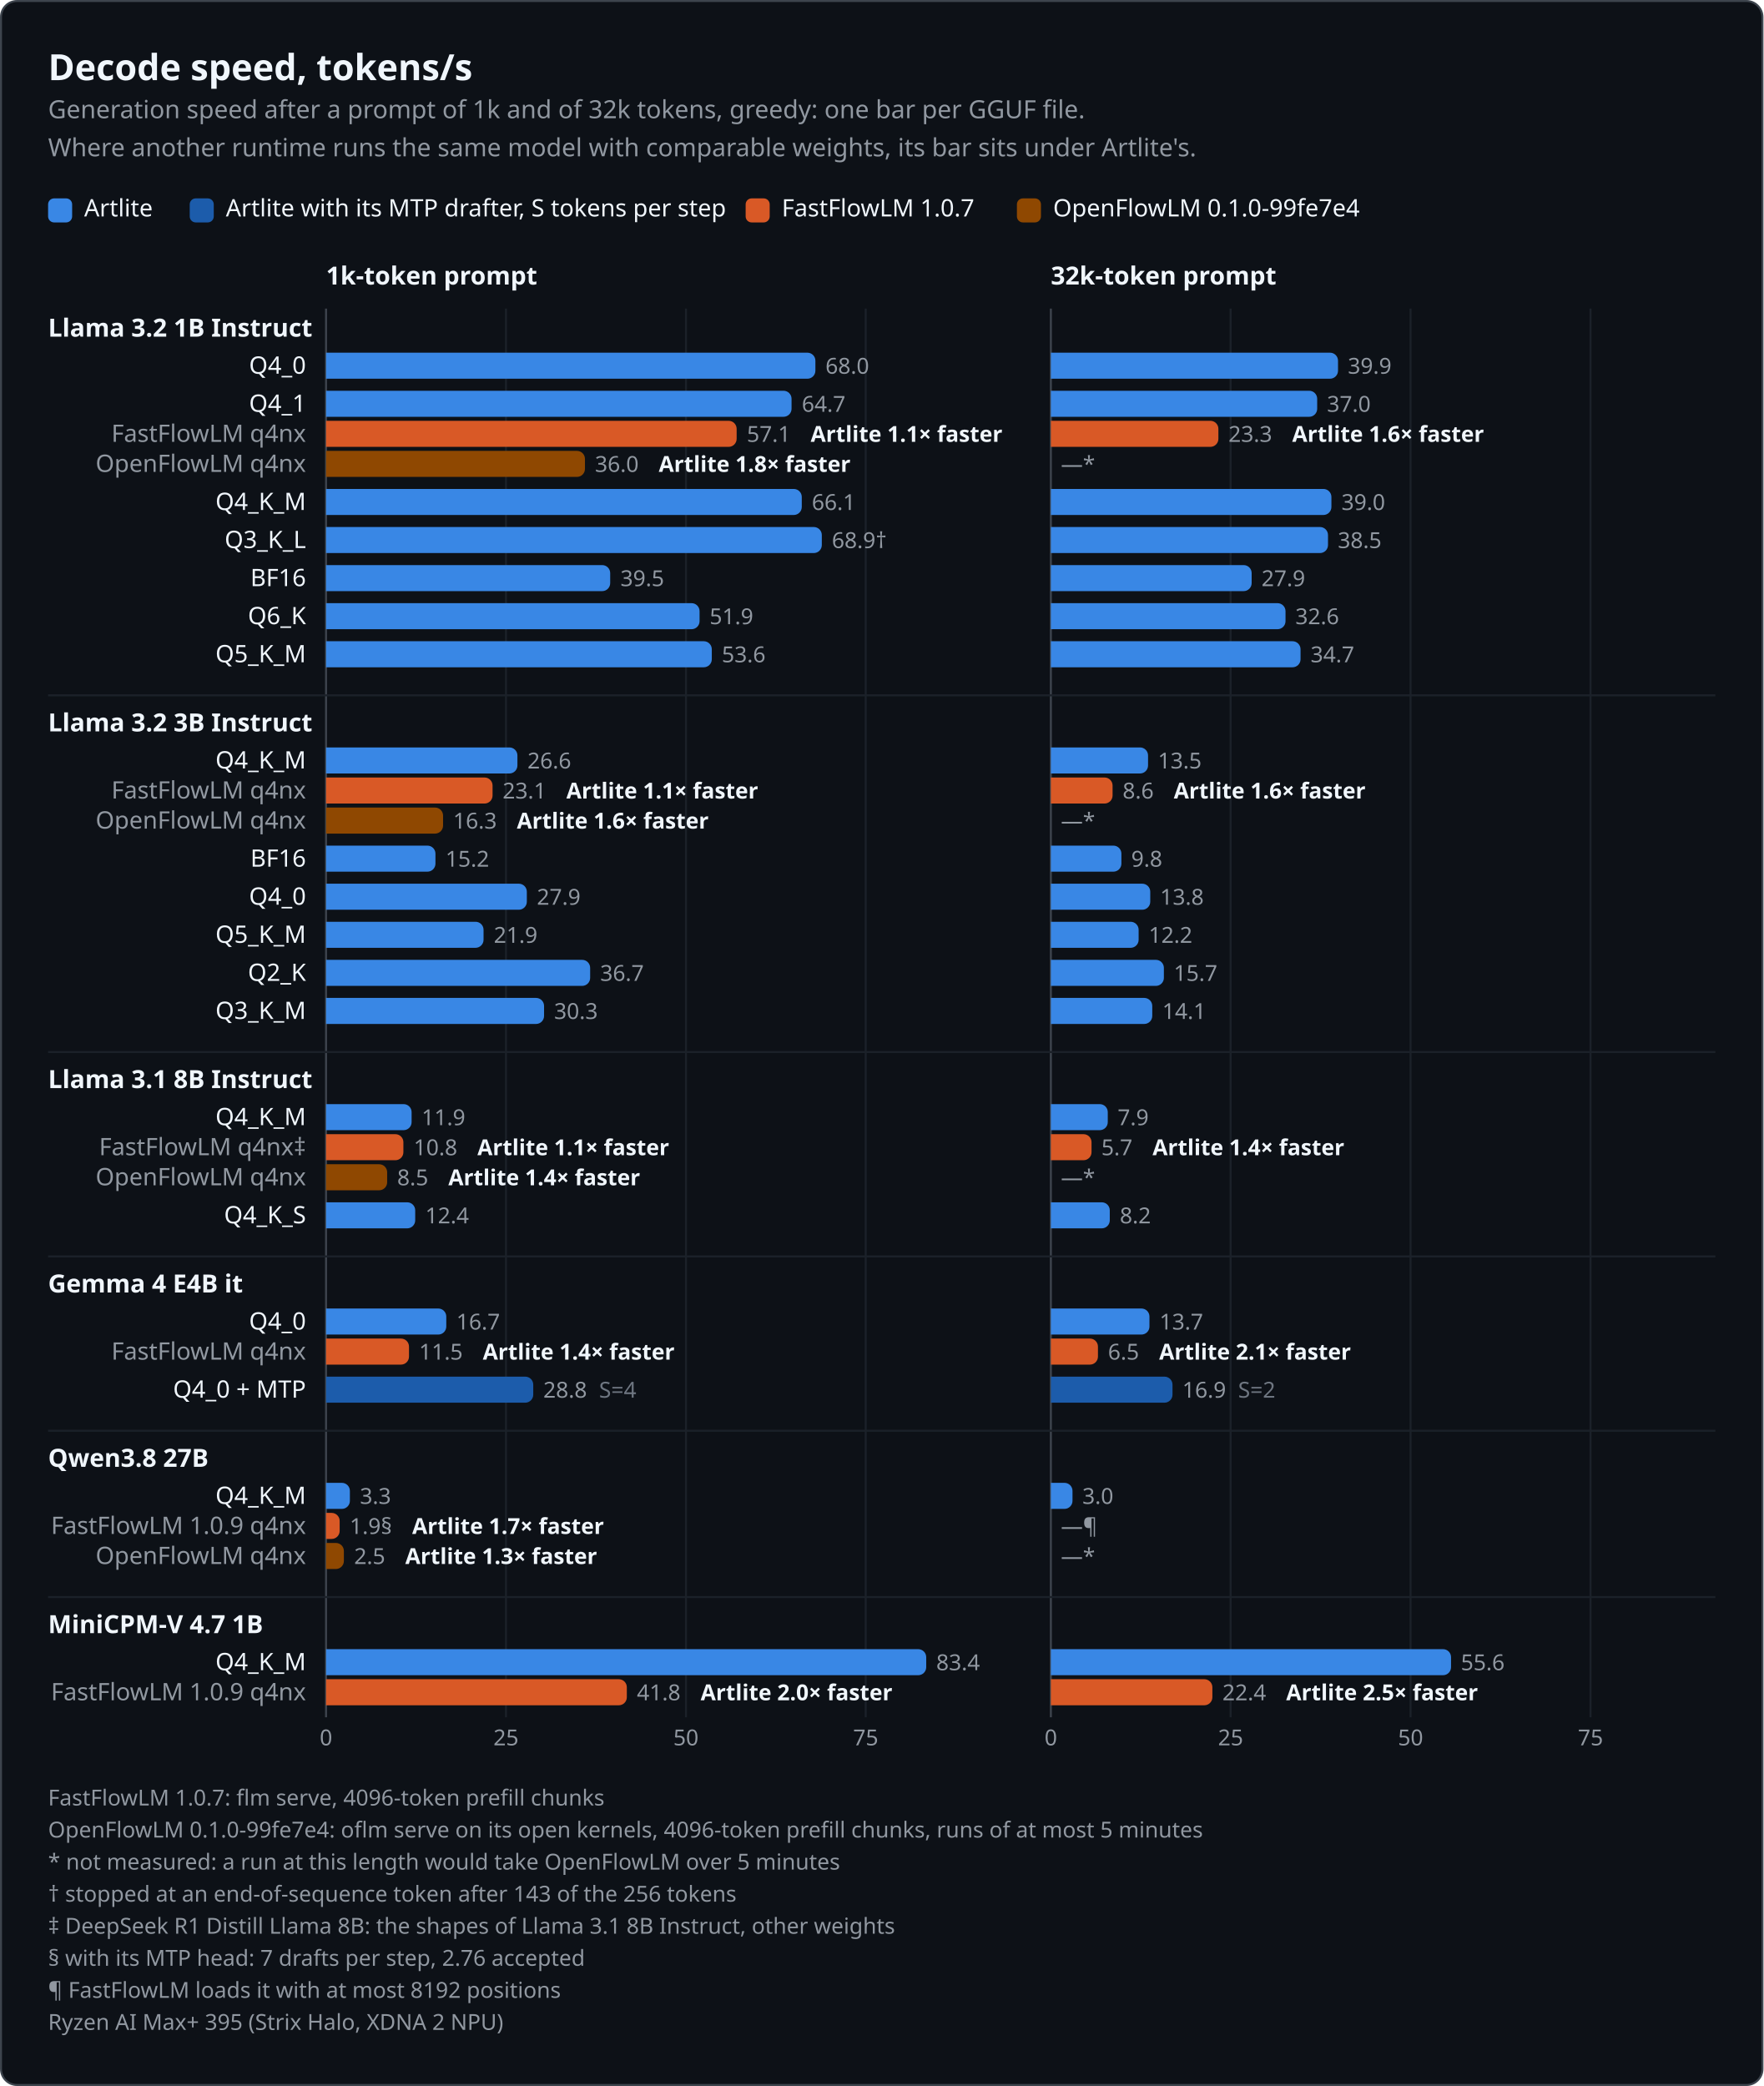
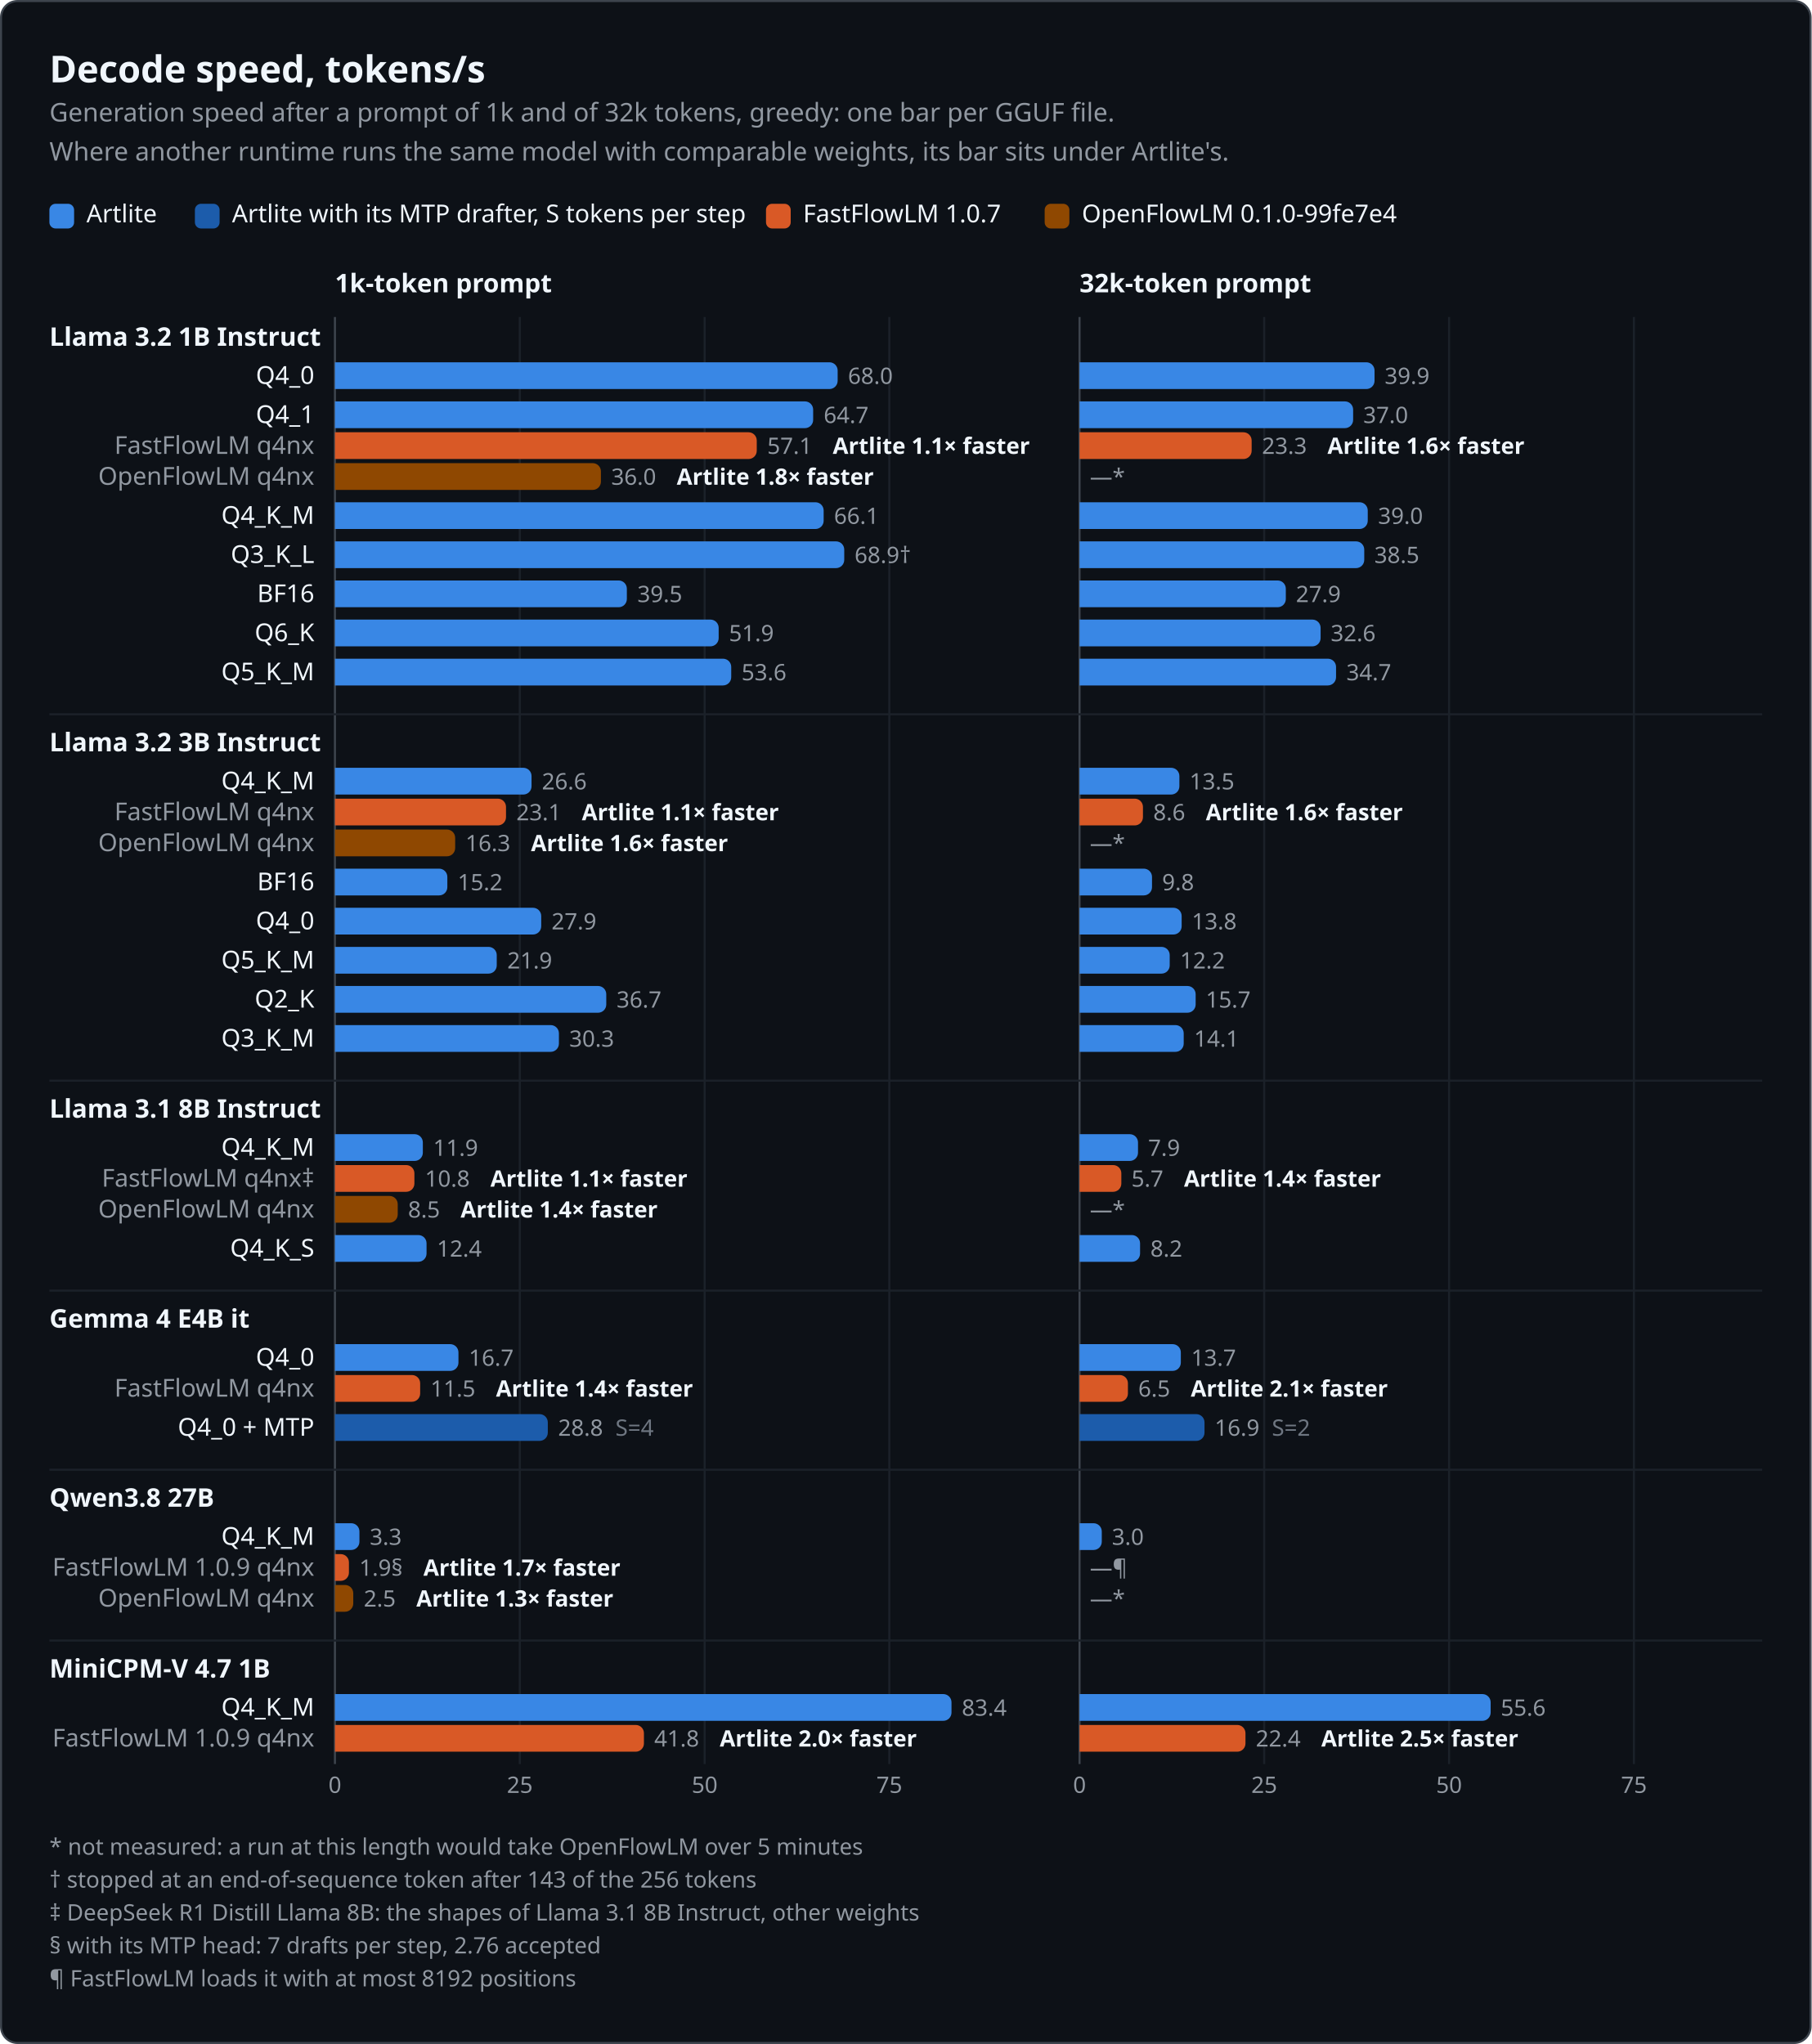
- <svg xmlns="http://www.w3.org/2000/svg" width="880" height="1041" viewBox="0 0 880 1041" role="img" aria-labelledby="t d">
+ <svg xmlns="http://www.w3.org/2000/svg" width="880" height="993" viewBox="0 0 880 993" role="img" aria-labelledby="t d">
  <style>text{font-family:-apple-system, BlinkMacSystemFont, "Segoe UI", "Noto Sans", Helvetica, Arial, sans-serif;font-size:11px;fill:#9198a1;font-variant-numeric:tabular-nums}.title{font-size:18px;font-weight:600;fill:#f0f6fc}.sub{font-size:12.5px}.h{font-size:12.5px;font-weight:600;fill:#f0f6fc}.lbl{font-size:12px;fill:#f0f6fc}.lbl2{font-size:12px}.strong{font-weight:600;fill:#f0f6fc}.muted{fill:#6e7681}.small{font-size:10px}.halo{paint-order:stroke;stroke:#0d1117;stroke-width:3px;stroke-linejoin:round}.grid{stroke:#1b2129}.axis{stroke:#3d444d}.guide{stroke:#2d333b}.bracket{stroke:#9198a1;fill:none}.ft{fill:#1c5cab}.detail{font-size:12px;font-weight:400;fill:#9198a1}.tile{fill:#1b2129;stroke:#9198a1;stroke-width:1}.cut{stroke:#9198a1;stroke-width:.75;fill:none}.f0{fill:#3987e5}.l0{stroke:#3987e5;stroke-width:2;fill:none;stroke-linejoin:round;stroke-linecap:round}.d0{fill:#3987e5;stroke:#0d1117;stroke-width:1.5}.b0{fill:#3987e5;fill-opacity:.16}.f1{fill:#d95926}.l1{stroke:#d95926;stroke-width:2;fill:none;stroke-linejoin:round;stroke-linecap:round}.d1{fill:#d95926;stroke:#0d1117;stroke-width:1.5}.b1{fill:#d95926;fill-opacity:.16}.f2{fill:#199e70}.l2{stroke:#199e70;stroke-width:2;fill:none;stroke-linejoin:round;stroke-linecap:round}.d2{fill:#199e70;stroke:#0d1117;stroke-width:1.5}.b2{fill:#199e70;fill-opacity:.16}.f3{fill:#8f4801}.l3{stroke:#8f4801;stroke-width:2;fill:none;stroke-linejoin:round;stroke-linecap:round}.d3{fill:#8f4801;stroke:#0d1117;stroke-width:1.5}.b3{fill:#8f4801;fill-opacity:.16}</style>
-   <rect x="0.5" y="0.5" width="879" height="1040" rx="8" fill="#0d1117" stroke="#3d444d" />
+   <rect x="0.5" y="0.5" width="879" height="992" rx="8" fill="#0d1117" stroke="#3d444d" />
  <text x="24.0" y="40.0" class="title">Decode speed, tokens/s</text>
  <text x="24.0" y="59.0" class="sub">Generation speed after a prompt of 1k and of 32k tokens, greedy: one bar per GGUF file.</text>
  <text x="24.0" y="78.0" class="sub">Where another runtime runs the same model with comparable weights, its bar sits under Artlite's.</text>
  <rect x="24" y="99" width="12" height="12" rx="3" class="f0" />
  <text x="42.0" y="108.0" class="lbl">Artlite</text>
  <rect x="94.672" y="99" width="12" height="12" rx="3" class="ft" />
  <text x="112.7" y="108.0" class="lbl">Artlite with its MTP drafter, S tokens per step</text>
  <rect x="372.092" y="99" width="12" height="12" rx="3" class="f1" />
  <text x="390.1" y="108.0" class="lbl">FastFlowLM 1.0.7</text>
  <rect x="507.456" y="99" width="12" height="12" rx="3" class="f3" />
  <text x="525.5" y="108.0" class="lbl">OpenFlowLM 0.1.0-99fe7e4</text>
  <text x="162.7" y="142.0" class="h">1k-token prompt</text>
  <text x="524.4" y="142.0" class="h">32k-token prompt</text>
  <line x1="162.7" y1="154.0" x2="162.7" y2="857.0" class="axis" />
  <text x="162.7" y="871.0" text-anchor="middle">0</text>
  <line x1="252.5" y1="154.0" x2="252.5" y2="857.0" class="grid" />
  <text x="252.5" y="871.0" text-anchor="middle">25</text>
  <line x1="342.3" y1="154.0" x2="342.3" y2="857.0" class="grid" />
  <text x="342.3" y="871.0" text-anchor="middle">50</text>
  <line x1="432.0" y1="154.0" x2="432.0" y2="857.0" class="grid" />
  <text x="432.0" y="871.0" text-anchor="middle">75</text>
  <line x1="524.4" y1="154.0" x2="524.4" y2="857.0" class="axis" />
  <text x="524.4" y="871.0" text-anchor="middle">0</text>
  <line x1="614.1" y1="154.0" x2="614.1" y2="857.0" class="grid" />
  <text x="614.1" y="871.0" text-anchor="middle">25</text>
  <line x1="703.9" y1="154.0" x2="703.9" y2="857.0" class="grid" />
  <text x="703.9" y="871.0" text-anchor="middle">50</text>
  <line x1="793.7" y1="154.0" x2="793.7" y2="857.0" class="grid" />
  <text x="793.7" y="871.0" text-anchor="middle">75</text>
  <text x="24" y="168.0" class="h">Llama 3.2 1B Instruct</text>
  <text x="152.7" y="186.5" text-anchor="end" class="lbl">Q4_0</text>
  <path d="M162.7,176.0h240.2a4.0,4.0 0 0 1 4.0,4.0v5.0a4.0,4.0 0 0 1 -4.0,4.0h-240.2z" class="f0" />
  <text x="411.9" y="186.5">68.0</text>
  <path d="M524.4,176.0h139.3a4.0,4.0 0 0 1 4.0,4.0v5.0a4.0,4.0 0 0 1 -4.0,4.0h-139.3z" class="f0" />
  <text x="672.6" y="186.5">39.9</text>
  <text x="152.7" y="205.5" text-anchor="end" class="lbl">Q4_1</text>
  <path d="M162.7,195.0h228.3a4.0,4.0 0 0 1 4.0,4.0v5.0a4.0,4.0 0 0 1 -4.0,4.0h-228.3z" class="f0" />
  <text x="400.1" y="205.5">64.7</text>
  <path d="M524.4,195.0h128.9a4.0,4.0 0 0 1 4.0,4.0v5.0a4.0,4.0 0 0 1 -4.0,4.0h-128.9z" class="f0" />
  <text x="662.2" y="205.5">37.0</text>
  <text x="152.7" y="220.5" text-anchor="end" class="lbl2">FastFlowLM q4nx</text>
  <path d="M162.7,210.0h200.9a4.0,4.0 0 0 1 4.0,4.0v5.0a4.0,4.0 0 0 1 -4.0,4.0h-200.9z" class="f1" />
  <text x="372.7" y="220.5">57.1<tspan dx="10" class="strong">Artlite 1.1× faster</tspan>
  </text>
  <path d="M524.4,210.0h79.6a4.0,4.0 0 0 1 4.0,4.0v5.0a4.0,4.0 0 0 1 -4.0,4.0h-79.6z" class="f1" />
  <text x="613.0" y="220.5">23.3<tspan dx="10" class="strong">Artlite 1.6× faster</tspan>
  </text>
  <text x="152.7" y="235.5" text-anchor="end" class="lbl2">OpenFlowLM q4nx</text>
  <path d="M162.7,225.0h125.2a4.0,4.0 0 0 1 4.0,4.0v5.0a4.0,4.0 0 0 1 -4.0,4.0h-125.2z" class="f3" />
  <text x="296.9" y="235.5">36.0<tspan dx="10" class="strong">Artlite 1.8× faster</tspan>
  </text>
  <text x="529.4" y="235.5">—*</text>
  <text x="152.7" y="254.5" text-anchor="end" class="lbl">Q4_K_M</text>
  <path d="M162.7,244.0h233.4a4.0,4.0 0 0 1 4.0,4.0v5.0a4.0,4.0 0 0 1 -4.0,4.0h-233.4z" class="f0" />
  <text x="405.1" y="254.5">66.1</text>
  <path d="M524.4,244.0h136.0a4.0,4.0 0 0 1 4.0,4.0v5.0a4.0,4.0 0 0 1 -4.0,4.0h-136.0z" class="f0" />
  <text x="669.4" y="254.5">39.0</text>
  <text x="152.7" y="273.5" text-anchor="end" class="lbl">Q3_K_L</text>
  <path d="M162.7,263.0h243.4a4.0,4.0 0 0 1 4.0,4.0v5.0a4.0,4.0 0 0 1 -4.0,4.0h-243.4z" class="f0" />
  <text x="415.1" y="273.5">68.9†</text>
  <path d="M524.4,263.0h134.3a4.0,4.0 0 0 1 4.0,4.0v5.0a4.0,4.0 0 0 1 -4.0,4.0h-134.3z" class="f0" />
  <text x="667.6" y="273.5">38.5</text>
  <text x="152.7" y="292.5" text-anchor="end" class="lbl">BF16</text>
  <path d="M162.7,282.0h137.8a4.0,4.0 0 0 1 4.0,4.0v5.0a4.0,4.0 0 0 1 -4.0,4.0h-137.8z" class="f0" />
  <text x="309.6" y="292.5">39.5</text>
  <path d="M524.4,282.0h96.2a4.0,4.0 0 0 1 4.0,4.0v5.0a4.0,4.0 0 0 1 -4.0,4.0h-96.2z" class="f0" />
  <text x="629.5" y="292.5">27.9</text>
  <text x="152.7" y="311.5" text-anchor="end" class="lbl">Q6_K</text>
  <path d="M162.7,301.0h182.4a4.0,4.0 0 0 1 4.0,4.0v5.0a4.0,4.0 0 0 1 -4.0,4.0h-182.4z" class="f0" />
  <text x="354.1" y="311.5">51.9</text>
  <path d="M524.4,301.0h113.1a4.0,4.0 0 0 1 4.0,4.0v5.0a4.0,4.0 0 0 1 -4.0,4.0h-113.1z" class="f0" />
  <text x="646.4" y="311.5">32.6</text>
  <text x="152.7" y="330.5" text-anchor="end" class="lbl">Q5_K_M</text>
  <path d="M162.7,320.0h188.5a4.0,4.0 0 0 1 4.0,4.0v5.0a4.0,4.0 0 0 1 -4.0,4.0h-188.5z" class="f0" />
  <text x="360.2" y="330.5">53.6</text>
  <path d="M524.4,320.0h120.6a4.0,4.0 0 0 1 4.0,4.0v5.0a4.0,4.0 0 0 1 -4.0,4.0h-120.6z" class="f0" />
  <text x="654.0" y="330.5">34.7</text>
  <line x1="24" y1="347.0" x2="856" y2="347.0" class="grid" />
  <text x="24" y="365.0" class="h">Llama 3.2 3B Instruct</text>
  <text x="152.7" y="383.5" text-anchor="end" class="lbl">Q4_K_M</text>
  <path d="M162.7,373.0h91.5a4.0,4.0 0 0 1 4.0,4.0v5.0a4.0,4.0 0 0 1 -4.0,4.0h-91.5z" class="f0" />
  <text x="263.2" y="383.5">26.6</text>
  <path d="M524.4,373.0h44.5a4.0,4.0 0 0 1 4.0,4.0v5.0a4.0,4.0 0 0 1 -4.0,4.0h-44.5z" class="f0" />
  <text x="577.8" y="383.5">13.5</text>
  <text x="152.7" y="398.5" text-anchor="end" class="lbl2">FastFlowLM q4nx</text>
  <path d="M162.7,388.0h79.1a4.0,4.0 0 0 1 4.0,4.0v5.0a4.0,4.0 0 0 1 -4.0,4.0h-79.1z" class="f1" />
  <text x="250.8" y="398.5">23.1<tspan dx="10" class="strong">Artlite 1.1× faster</tspan>
  </text>
  <path d="M524.4,388.0h26.8a4.0,4.0 0 0 1 4.0,4.0v5.0a4.0,4.0 0 0 1 -4.0,4.0h-26.8z" class="f1" />
  <text x="560.2" y="398.5">8.6<tspan dx="10" class="strong">Artlite 1.6× faster</tspan>
  </text>
  <text x="152.7" y="413.5" text-anchor="end" class="lbl2">OpenFlowLM q4nx</text>
  <path d="M162.7,403.0h54.4a4.0,4.0 0 0 1 4.0,4.0v5.0a4.0,4.0 0 0 1 -4.0,4.0h-54.4z" class="f3" />
  <text x="226.1" y="413.5">16.3<tspan dx="10" class="strong">Artlite 1.6× faster</tspan>
  </text>
  <text x="529.4" y="413.5">—*</text>
  <text x="152.7" y="432.5" text-anchor="end" class="lbl">BF16</text>
  <path d="M162.7,422.0h50.6a4.0,4.0 0 0 1 4.0,4.0v5.0a4.0,4.0 0 0 1 -4.0,4.0h-50.6z" class="f0" />
  <text x="222.3" y="432.5">15.2</text>
  <path d="M524.4,422.0h31.2a4.0,4.0 0 0 1 4.0,4.0v5.0a4.0,4.0 0 0 1 -4.0,4.0h-31.2z" class="f0" />
  <text x="564.5" y="432.5">9.8</text>
  <text x="152.7" y="451.5" text-anchor="end" class="lbl">Q4_0</text>
  <path d="M162.7,441.0h96.2a4.0,4.0 0 0 1 4.0,4.0v5.0a4.0,4.0 0 0 1 -4.0,4.0h-96.2z" class="f0" />
  <text x="267.9" y="451.5">27.9</text>
  <path d="M524.4,441.0h45.6a4.0,4.0 0 0 1 4.0,4.0v5.0a4.0,4.0 0 0 1 -4.0,4.0h-45.6z" class="f0" />
  <text x="578.9" y="451.5">13.8</text>
  <text x="152.7" y="470.5" text-anchor="end" class="lbl">Q5_K_M</text>
  <path d="M162.7,460.0h74.6a4.0,4.0 0 0 1 4.0,4.0v5.0a4.0,4.0 0 0 1 -4.0,4.0h-74.6z" class="f0" />
  <text x="246.4" y="470.5">21.9</text>
  <path d="M524.4,460.0h39.8a4.0,4.0 0 0 1 4.0,4.0v5.0a4.0,4.0 0 0 1 -4.0,4.0h-39.8z" class="f0" />
  <text x="573.2" y="470.5">12.2</text>
  <text x="152.7" y="489.5" text-anchor="end" class="lbl">Q2_K</text>
  <path d="M162.7,479.0h127.8a4.0,4.0 0 0 1 4.0,4.0v5.0a4.0,4.0 0 0 1 -4.0,4.0h-127.8z" class="f0" />
  <text x="299.5" y="489.5">36.7</text>
  <path d="M524.4,479.0h52.4a4.0,4.0 0 0 1 4.0,4.0v5.0a4.0,4.0 0 0 1 -4.0,4.0h-52.4z" class="f0" />
  <text x="585.7" y="489.5">15.7</text>
  <text x="152.7" y="508.5" text-anchor="end" class="lbl">Q3_K_M</text>
  <path d="M162.7,498.0h104.8a4.0,4.0 0 0 1 4.0,4.0v5.0a4.0,4.0 0 0 1 -4.0,4.0h-104.8z" class="f0" />
  <text x="276.5" y="508.5">30.3</text>
  <path d="M524.4,498.0h46.6a4.0,4.0 0 0 1 4.0,4.0v5.0a4.0,4.0 0 0 1 -4.0,4.0h-46.6z" class="f0" />
  <text x="580.0" y="508.5">14.1</text>
  <line x1="24" y1="525.0" x2="856" y2="525.0" class="grid" />
  <text x="24" y="543.0" class="h">Llama 3.1 8B Instruct</text>
  <text x="152.7" y="561.5" text-anchor="end" class="lbl">Q4_K_M</text>
  <path d="M162.7,551.0h38.7a4.0,4.0 0 0 1 4.0,4.0v5.0a4.0,4.0 0 0 1 -4.0,4.0h-38.7z" class="f0" />
  <text x="210.4" y="561.5">11.9</text>
  <path d="M524.4,551.0h24.4a4.0,4.0 0 0 1 4.0,4.0v5.0a4.0,4.0 0 0 1 -4.0,4.0h-24.4z" class="f0" />
  <text x="557.7" y="561.5">7.9</text>
  <text x="152.7" y="576.5" text-anchor="end" class="lbl2">FastFlowLM q4nx‡</text>
  <path d="M162.7,566.0h34.6a4.0,4.0 0 0 1 4.0,4.0v5.0a4.0,4.0 0 0 1 -4.0,4.0h-34.6z" class="f1" />
  <text x="206.4" y="576.5">10.8<tspan dx="10" class="strong">Artlite 1.1× faster</tspan>
  </text>
  <path d="M524.4,566.0h16.3a4.0,4.0 0 0 1 4.0,4.0v5.0a4.0,4.0 0 0 1 -4.0,4.0h-16.3z" class="f1" />
  <text x="549.6" y="576.5">5.7<tspan dx="10" class="strong">Artlite 1.4× faster</tspan>
  </text>
  <text x="152.7" y="591.5" text-anchor="end" class="lbl2">OpenFlowLM q4nx</text>
  <path d="M162.7,581.0h26.5a4.0,4.0 0 0 1 4.0,4.0v5.0a4.0,4.0 0 0 1 -4.0,4.0h-26.5z" class="f3" />
  <text x="198.2" y="591.5">8.5<tspan dx="10" class="strong">Artlite 1.4× faster</tspan>
  </text>
  <text x="529.4" y="591.5">—*</text>
  <text x="152.7" y="610.5" text-anchor="end" class="lbl">Q4_K_S</text>
  <path d="M162.7,600.0h40.5a4.0,4.0 0 0 1 4.0,4.0v5.0a4.0,4.0 0 0 1 -4.0,4.0h-40.5z" class="f0" />
  <text x="212.2" y="610.5">12.4</text>
  <path d="M524.4,600.0h25.4a4.0,4.0 0 0 1 4.0,4.0v5.0a4.0,4.0 0 0 1 -4.0,4.0h-25.4z" class="f0" />
  <text x="558.8" y="610.5">8.2</text>
  <line x1="24" y1="627.0" x2="856" y2="627.0" class="grid" />
  <text x="24" y="645.0" class="h">Gemma 4 E4B it</text>
  <text x="152.7" y="663.5" text-anchor="end" class="lbl">Q4_0</text>
  <path d="M162.7,653.0h56.0a4.0,4.0 0 0 1 4.0,4.0v5.0a4.0,4.0 0 0 1 -4.0,4.0h-56.0z" class="f0" />
  <text x="227.7" y="663.5">16.7</text>
  <path d="M524.4,653.0h45.2a4.0,4.0 0 0 1 4.0,4.0v5.0a4.0,4.0 0 0 1 -4.0,4.0h-45.2z" class="f0" />
  <text x="578.6" y="663.5">13.7</text>
  <text x="152.7" y="678.5" text-anchor="end" class="lbl2">FastFlowLM q4nx</text>
  <path d="M162.7,668.0h37.4a4.0,4.0 0 0 1 4.0,4.0v5.0a4.0,4.0 0 0 1 -4.0,4.0h-37.4z" class="f1" />
  <text x="209.1" y="678.5">11.5<tspan dx="10" class="strong">Artlite 1.4× faster</tspan>
  </text>
  <path d="M524.4,668.0h19.5a4.0,4.0 0 0 1 4.0,4.0v5.0a4.0,4.0 0 0 1 -4.0,4.0h-19.5z" class="f1" />
  <text x="552.9" y="678.5">6.5<tspan dx="10" class="strong">Artlite 2.1× faster</tspan>
  </text>
  <text x="152.7" y="697.5" text-anchor="end" class="lbl">Q4_0 + MTP</text>
  <path d="M162.7,687.0h99.4a4.0,4.0 0 0 1 4.0,4.0v5.0a4.0,4.0 0 0 1 -4.0,4.0h-99.4z" class="ft" />
  <text x="271.1" y="697.5">28.8<tspan dx="6" class="muted">S=4</tspan>
  </text>
  <path d="M524.4,687.0h56.7a4.0,4.0 0 0 1 4.0,4.0v5.0a4.0,4.0 0 0 1 -4.0,4.0h-56.7z" class="ft" />
  <text x="590.0" y="697.5">16.9<tspan dx="6" class="muted">S=2</tspan>
  </text>
  <line x1="24" y1="714.0" x2="856" y2="714.0" class="grid" />
  <text x="24" y="732.0" class="h">Qwen3.8 27B</text>
  <text x="152.7" y="750.5" text-anchor="end" class="lbl">Q4_K_M</text>
  <path d="M162.7,740.0h7.9a4.0,4.0 0 0 1 4.0,4.0v5.0a4.0,4.0 0 0 1 -4.0,4.0h-7.9z" class="f0" />
  <text x="179.6" y="750.5">3.3</text>
  <path d="M524.4,740.0h6.8a4.0,4.0 0 0 1 4.0,4.0v5.0a4.0,4.0 0 0 1 -4.0,4.0h-6.8z" class="f0" />
  <text x="540.1" y="750.5">3.0</text>
  <text x="152.7" y="765.5" text-anchor="end" class="lbl2">FastFlowLM 1.0.9 q4nx</text>
  <path d="M162.7,755.0h2.8a4.0,4.0 0 0 1 4.0,4.0v5.0a4.0,4.0 0 0 1 -4.0,4.0h-2.8z" class="f1" />
  <text x="174.5" y="765.5">1.9§<tspan dx="10" class="strong">Artlite 1.7× faster</tspan>
  </text>
  <text x="529.4" y="765.5">—¶</text>
  <text x="152.7" y="780.5" text-anchor="end" class="lbl2">OpenFlowLM q4nx</text>
  <path d="M162.7,770.0h4.9a4.0,4.0 0 0 1 4.0,4.0v5.0a4.0,4.0 0 0 1 -4.0,4.0h-4.9z" class="f3" />
  <text x="176.7" y="780.5">2.5<tspan dx="10" class="strong">Artlite 1.3× faster</tspan>
  </text>
  <text x="529.4" y="780.5">—*</text>
  <line x1="24" y1="797.0" x2="856" y2="797.0" class="grid" />
  <text x="24" y="815.0" class="h">MiniCPM-V 4.7 1B</text>
  <text x="152.7" y="833.5" text-anchor="end" class="lbl">Q4_K_M</text>
  <path d="M162.7,823.0h295.5a4.0,4.0 0 0 1 4.0,4.0v5.0a4.0,4.0 0 0 1 -4.0,4.0h-295.5z" class="f0" />
  <text x="467.2" y="833.5">83.4</text>
  <path d="M524.4,823.0h195.7a4.0,4.0 0 0 1 4.0,4.0v5.0a4.0,4.0 0 0 1 -4.0,4.0h-195.7z" class="f0" />
  <text x="729.0" y="833.5">55.6</text>
  <text x="152.7" y="848.5" text-anchor="end" class="lbl2">FastFlowLM 1.0.9 q4nx</text>
  <path d="M162.7,838.0h146.1a4.0,4.0 0 0 1 4.0,4.0v5.0a4.0,4.0 0 0 1 -4.0,4.0h-146.1z" class="f1" />
  <text x="317.8" y="848.5">41.8<tspan dx="10" class="strong">Artlite 2.0× faster</tspan>
  </text>
  <path d="M524.4,838.0h76.6a4.0,4.0 0 0 1 4.0,4.0v5.0a4.0,4.0 0 0 1 -4.0,4.0h-76.6z" class="f1" />
  <text x="610.0" y="848.5">22.4<tspan dx="10" class="strong">Artlite 2.5× faster</tspan>
  </text>
-   <text x="24.0" y="901.0">FastFlowLM 1.0.7: flm serve, 4096-token prefill chunks</text>
-   <text x="24.0" y="917.0">OpenFlowLM 0.1.0-99fe7e4: oflm serve on its open kernels, 4096-token prefill chunks, runs of at most 5 minutes</text>
-   <text x="24.0" y="933.0">* not measured: a run at this length would take OpenFlowLM over 5 minutes</text>
-   <text x="24.0" y="949.0">† stopped at an end-of-sequence token after 143 of the 256 tokens</text>
-   <text x="24.0" y="965.0">‡ DeepSeek R1 Distill Llama 8B: the shapes of Llama 3.1 8B Instruct, other weights</text>
-   <text x="24.0" y="981.0">§ with its MTP head: 7 drafts per step, 2.76 accepted</text>
-   <text x="24.0" y="997.0">¶ FastFlowLM loads it with at most 8192 positions</text>
-   <text x="24.0" y="1013.0">Ryzen AI Max+ 395 (Strix Halo, XDNA 2 NPU)</text>
+   <text x="24.0" y="901.0">* not measured: a run at this length would take OpenFlowLM over 5 minutes</text>
+   <text x="24.0" y="917.0">† stopped at an end-of-sequence token after 143 of the 256 tokens</text>
+   <text x="24.0" y="933.0">‡ DeepSeek R1 Distill Llama 8B: the shapes of Llama 3.1 8B Instruct, other weights</text>
+   <text x="24.0" y="949.0">§ with its MTP head: 7 drafts per step, 2.76 accepted</text>
+   <text x="24.0" y="965.0">¶ FastFlowLM loads it with at most 8192 positions</text>
</svg>
